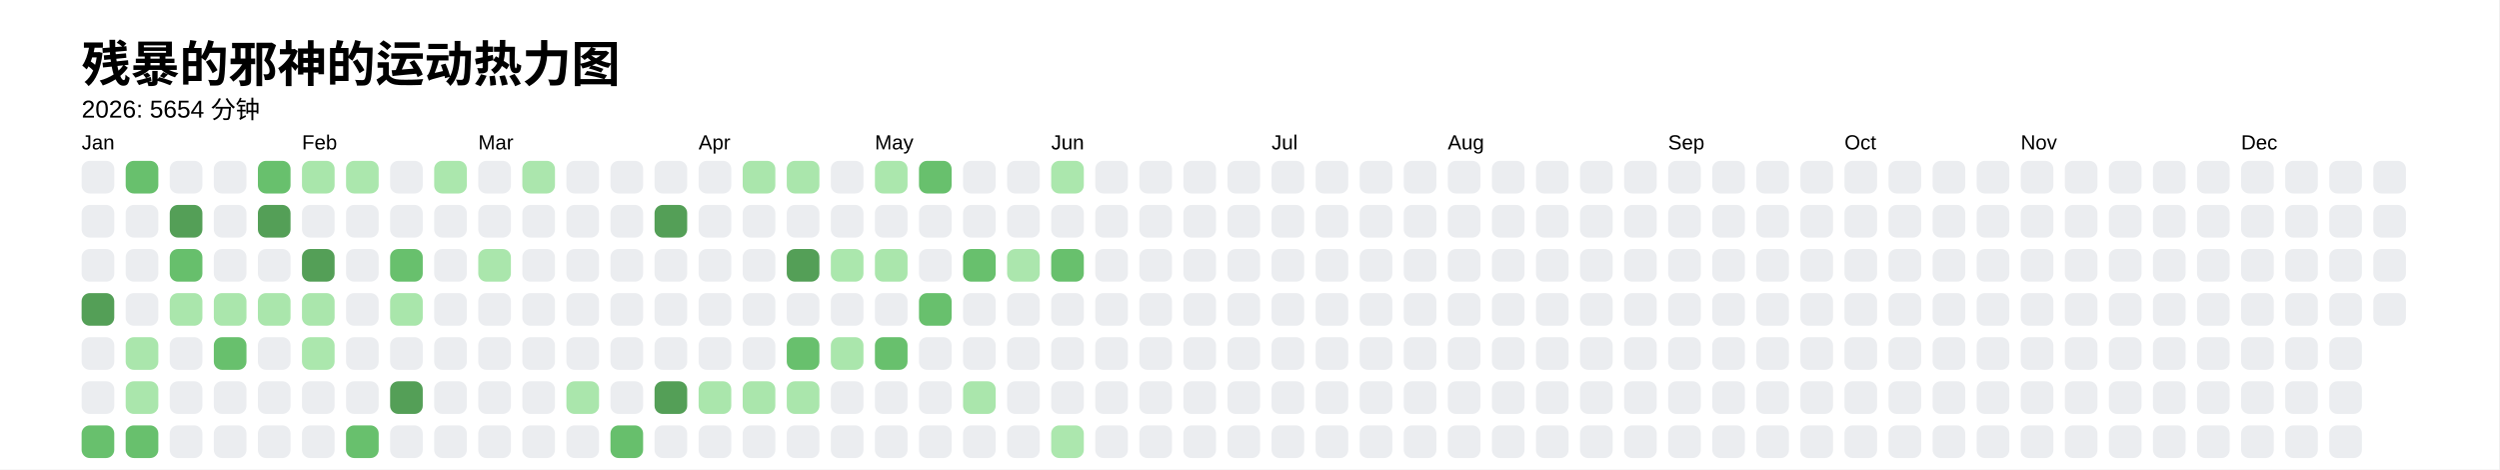
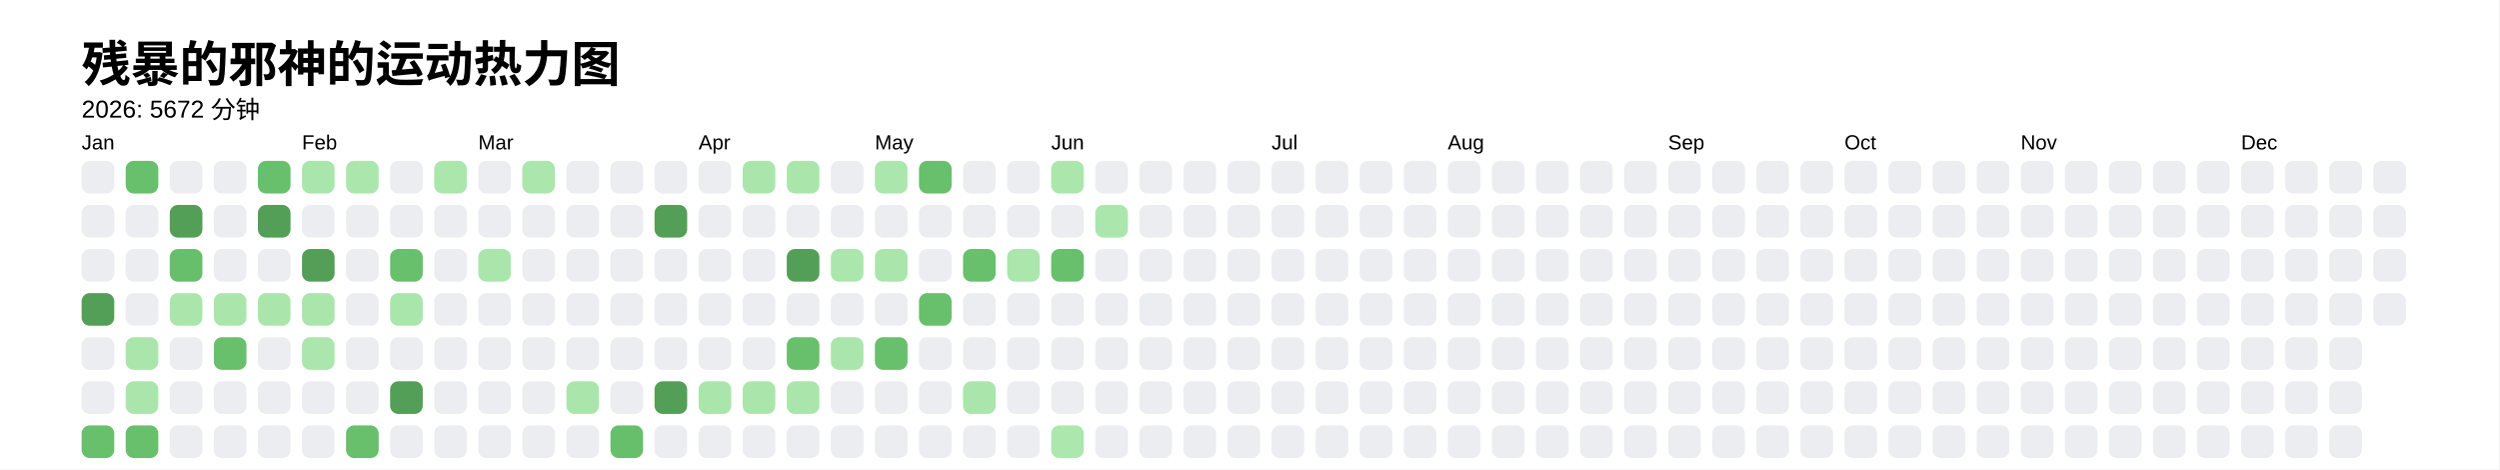
<svg xmlns="http://www.w3.org/2000/svg" baseProfile="full" height="57.5mm" version="1.1" viewBox="0,0,306.2,57.5" width="306.2mm">
  <defs />
  <rect fill="#FFFFFF" height="57.5" width="306.2" x="0" y="0" />
  <text fill="#000000" style="font-size:6px; font-family:Arial; font-weight:bold;" x="10" y="10">残暴的邪神的运动热力图</text>
-   <text fill="#000000" style="font-size:3px; font-family:Arial;" x="10" y="14.4">2026: 5654 分钟</text>
+   <text fill="#000000" style="font-size:3px; font-family:Arial;" x="10" y="14.4">2026: 5672 分钟</text>
  <text fill="#000000" style="font-size:2.5px; font-family:Arial" x="10" y="18.3">Jan</text>
  <rect fill="#EBEDF0" height="4" rx="1" ry="1" width="4" x="10" y="19.7" />
  <rect fill="#EBEDF0" height="4" rx="1" ry="1" width="4" x="10" y="25.1" />
  <rect fill="#EBEDF0" height="4" rx="1" ry="1" width="4" x="10" y="30.5" />
  <rect fill="#549F57" height="4" rx="1" ry="1" width="4" x="10" y="35.9" />
  <rect fill="#EBEDF0" height="4" rx="1" ry="1" width="4" x="10" y="41.3" />
  <rect fill="#EBEDF0" height="4" rx="1" ry="1" width="4" x="10" y="46.7" />
  <rect fill="#68c06d" height="4" rx="1" ry="1" width="4" x="10" y="52.1" />
  <rect fill="#68c06d" height="4" rx="1" ry="1" width="4" x="15.4" y="19.7" />
  <rect fill="#EBEDF0" height="4" rx="1" ry="1" width="4" x="15.4" y="25.1" />
  <rect fill="#EBEDF0" height="4" rx="1" ry="1" width="4" x="15.4" y="30.5" />
  <rect fill="#EBEDF0" height="4" rx="1" ry="1" width="4" x="15.4" y="35.9" />
  <rect fill="#aae6ac" height="4" rx="1" ry="1" width="4" x="15.4" y="41.3" />
  <rect fill="#aae6ac" height="4" rx="1" ry="1" width="4" x="15.4" y="46.7" />
  <rect fill="#68c06d" height="4" rx="1" ry="1" width="4" x="15.4" y="52.1" />
  <rect fill="#EBEDF0" height="4" rx="1" ry="1" width="4" x="20.8" y="19.7" />
  <rect fill="#549F57" height="4" rx="1" ry="1" width="4" x="20.8" y="25.1" />
  <rect fill="#67bf6c" height="4" rx="1" ry="1" width="4" x="20.8" y="30.5" />
  <rect fill="#aae6ac" height="4" rx="1" ry="1" width="4" x="20.8" y="35.9" />
  <rect fill="#EBEDF0" height="4" rx="1" ry="1" width="4" x="20.8" y="41.3" />
  <rect fill="#EBEDF0" height="4" rx="1" ry="1" width="4" x="20.8" y="46.7" />
  <rect fill="#EBEDF0" height="4" rx="1" ry="1" width="4" x="20.8" y="52.1" />
  <rect fill="#EBEDF0" height="4" rx="1" ry="1" width="4" x="26.2" y="19.7" />
  <rect fill="#EBEDF0" height="4" rx="1" ry="1" width="4" x="26.2" y="25.1" />
  <rect fill="#EBEDF0" height="4" rx="1" ry="1" width="4" x="26.2" y="30.5" />
  <rect fill="#aae6ac" height="4" rx="1" ry="1" width="4" x="26.2" y="35.9" />
  <rect fill="#68c06d" height="4" rx="1" ry="1" width="4" x="26.2" y="41.3" />
  <rect fill="#EBEDF0" height="4" rx="1" ry="1" width="4" x="26.2" y="46.7" />
  <rect fill="#EBEDF0" height="4" rx="1" ry="1" width="4" x="26.2" y="52.1" />
  <rect fill="#68c06d" height="4" rx="1" ry="1" width="4" x="31.6" y="19.7" />
  <rect fill="#549F57" height="4" rx="1" ry="1" width="4" x="31.6" y="25.1" />
  <rect fill="#EBEDF0" height="4" rx="1" ry="1" width="4" x="31.6" y="30.5" />
  <rect fill="#aae6ac" height="4" rx="1" ry="1" width="4" x="31.6" y="35.9" />
  <rect fill="#EBEDF0" height="4" rx="1" ry="1" width="4" x="31.6" y="41.3" />
  <rect fill="#EBEDF0" height="4" rx="1" ry="1" width="4" x="31.6" y="46.7" />
  <rect fill="#EBEDF0" height="4" rx="1" ry="1" width="4" x="31.6" y="52.1" />
  <text fill="#000000" style="font-size:2.5px; font-family:Arial" x="37.0" y="18.3">Feb</text>
  <rect fill="#a9e6ab" height="4" rx="1" ry="1" width="4" x="37.0" y="19.7" />
  <rect fill="#EBEDF0" height="4" rx="1" ry="1" width="4" x="37.0" y="25.1" />
  <rect fill="#549F57" height="4" rx="1" ry="1" width="4" x="37.0" y="30.5" />
  <rect fill="#aae6ac" height="4" rx="1" ry="1" width="4" x="37.0" y="35.9" />
  <rect fill="#abe7ad" height="4" rx="1" ry="1" width="4" x="37.0" y="41.3" />
  <rect fill="#EBEDF0" height="4" rx="1" ry="1" width="4" x="37.0" y="46.7" />
  <rect fill="#EBEDF0" height="4" rx="1" ry="1" width="4" x="37.0" y="52.1" />
  <rect fill="#abe7ad" height="4" rx="1" ry="1" width="4" x="42.4" y="19.7" />
  <rect fill="#EBEDF0" height="4" rx="1" ry="1" width="4" x="42.4" y="25.1" />
  <rect fill="#EBEDF0" height="4" rx="1" ry="1" width="4" x="42.4" y="30.5" />
  <rect fill="#EBEDF0" height="4" rx="1" ry="1" width="4" x="42.4" y="35.9" />
  <rect fill="#EBEDF0" height="4" rx="1" ry="1" width="4" x="42.4" y="41.3" />
  <rect fill="#EBEDF0" height="4" rx="1" ry="1" width="4" x="42.4" y="46.7" />
  <rect fill="#68c06d" height="4" rx="1" ry="1" width="4" x="42.4" y="52.1" />
  <rect fill="#EBEDF0" height="4" rx="1" ry="1" width="4" x="47.8" y="19.7" />
  <rect fill="#EBEDF0" height="4" rx="1" ry="1" width="4" x="47.8" y="25.1" />
  <rect fill="#68c06d" height="4" rx="1" ry="1" width="4" x="47.8" y="30.5" />
  <rect fill="#a9e6ab" height="4" rx="1" ry="1" width="4" x="47.8" y="35.9" />
  <rect fill="#EBEDF0" height="4" rx="1" ry="1" width="4" x="47.8" y="41.3" />
  <rect fill="#549F57" height="4" rx="1" ry="1" width="4" x="47.8" y="46.7" />
  <rect fill="#EBEDF0" height="4" rx="1" ry="1" width="4" x="47.8" y="52.1" />
  <rect fill="#abe7ad" height="4" rx="1" ry="1" width="4" x="53.2" y="19.7" />
  <rect fill="#EBEDF0" height="4" rx="1" ry="1" width="4" x="53.2" y="25.1" />
  <rect fill="#EBEDF0" height="4" rx="1" ry="1" width="4" x="53.2" y="30.5" />
  <rect fill="#EBEDF0" height="4" rx="1" ry="1" width="4" x="53.2" y="35.9" />
  <rect fill="#EBEDF0" height="4" rx="1" ry="1" width="4" x="53.2" y="41.3" />
  <rect fill="#EBEDF0" height="4" rx="1" ry="1" width="4" x="53.2" y="46.7" />
  <rect fill="#EBEDF0" height="4" rx="1" ry="1" width="4" x="53.2" y="52.1" />
  <text fill="#000000" style="font-size:2.5px; font-family:Arial" x="58.6" y="18.3">Mar</text>
  <rect fill="#EBEDF0" height="4" rx="1" ry="1" width="4" x="58.6" y="19.7" />
  <rect fill="#EBEDF0" height="4" rx="1" ry="1" width="4" x="58.6" y="25.1" />
  <rect fill="#aae6ac" height="4" rx="1" ry="1" width="4" x="58.6" y="30.5" />
  <rect fill="#EBEDF0" height="4" rx="1" ry="1" width="4" x="58.6" y="35.9" />
  <rect fill="#EBEDF0" height="4" rx="1" ry="1" width="4" x="58.6" y="41.3" />
  <rect fill="#EBEDF0" height="4" rx="1" ry="1" width="4" x="58.6" y="46.7" />
  <rect fill="#EBEDF0" height="4" rx="1" ry="1" width="4" x="58.6" y="52.1" />
  <rect fill="#abe6ad" height="4" rx="1" ry="1" width="4" x="64" y="19.7" />
  <rect fill="#EBEDF0" height="4" rx="1" ry="1" width="4" x="64" y="25.1" />
  <rect fill="#EBEDF0" height="4" rx="1" ry="1" width="4" x="64" y="30.5" />
  <rect fill="#EBEDF0" height="4" rx="1" ry="1" width="4" x="64" y="35.9" />
  <rect fill="#EBEDF0" height="4" rx="1" ry="1" width="4" x="64" y="41.3" />
  <rect fill="#EBEDF0" height="4" rx="1" ry="1" width="4" x="64" y="46.7" />
  <rect fill="#EBEDF0" height="4" rx="1" ry="1" width="4" x="64" y="52.1" />
  <rect fill="#EBEDF0" height="4" rx="1" ry="1" width="4" x="69.4" y="19.7" />
  <rect fill="#EBEDF0" height="4" rx="1" ry="1" width="4" x="69.4" y="25.1" />
  <rect fill="#EBEDF0" height="4" rx="1" ry="1" width="4" x="69.4" y="30.5" />
  <rect fill="#EBEDF0" height="4" rx="1" ry="1" width="4" x="69.4" y="35.9" />
  <rect fill="#EBEDF0" height="4" rx="1" ry="1" width="4" x="69.4" y="41.3" />
  <rect fill="#aae6ac" height="4" rx="1" ry="1" width="4" x="69.4" y="46.7" />
  <rect fill="#EBEDF0" height="4" rx="1" ry="1" width="4" x="69.4" y="52.1" />
  <rect fill="#EBEDF0" height="4" rx="1" ry="1" width="4" x="74.8" y="19.7" />
  <rect fill="#EBEDF0" height="4" rx="1" ry="1" width="4" x="74.8" y="25.1" />
  <rect fill="#EBEDF0" height="4" rx="1" ry="1" width="4" x="74.8" y="30.5" />
  <rect fill="#EBEDF0" height="4" rx="1" ry="1" width="4" x="74.8" y="35.9" />
  <rect fill="#EBEDF0" height="4" rx="1" ry="1" width="4" x="74.8" y="41.3" />
  <rect fill="#EBEDF0" height="4" rx="1" ry="1" width="4" x="74.8" y="46.7" />
  <rect fill="#67bf6c" height="4" rx="1" ry="1" width="4" x="74.8" y="52.1" />
  <rect fill="#EBEDF0" height="4" rx="1" ry="1" width="4" x="80.2" y="19.7" />
  <rect fill="#549F57" height="4" rx="1" ry="1" width="4" x="80.2" y="25.1" />
  <rect fill="#EBEDF0" height="4" rx="1" ry="1" width="4" x="80.2" y="30.5" />
  <rect fill="#EBEDF0" height="4" rx="1" ry="1" width="4" x="80.2" y="35.9" />
  <rect fill="#EBEDF0" height="4" rx="1" ry="1" width="4" x="80.2" y="41.3" />
  <rect fill="#549F57" height="4" rx="1" ry="1" width="4" x="80.2" y="46.7" />
  <rect fill="#EBEDF0" height="4" rx="1" ry="1" width="4" x="80.2" y="52.1" />
  <text fill="#000000" style="font-size:2.5px; font-family:Arial" x="85.6" y="18.3">Apr</text>
  <rect fill="#EBEDF0" height="4" rx="1" ry="1" width="4" x="85.6" y="19.7" />
  <rect fill="#EBEDF0" height="4" rx="1" ry="1" width="4" x="85.6" y="25.1" />
  <rect fill="#EBEDF0" height="4" rx="1" ry="1" width="4" x="85.6" y="30.5" />
  <rect fill="#EBEDF0" height="4" rx="1" ry="1" width="4" x="85.6" y="35.9" />
  <rect fill="#EBEDF0" height="4" rx="1" ry="1" width="4" x="85.6" y="41.3" />
  <rect fill="#aae6ac" height="4" rx="1" ry="1" width="4" x="85.6" y="46.7" />
  <rect fill="#EBEDF0" height="4" rx="1" ry="1" width="4" x="85.6" y="52.1" />
  <rect fill="#aae6ac" height="4" rx="1" ry="1" width="4" x="91" y="19.7" />
  <rect fill="#EBEDF0" height="4" rx="1" ry="1" width="4" x="91" y="25.1" />
  <rect fill="#EBEDF0" height="4" rx="1" ry="1" width="4" x="91" y="30.5" />
  <rect fill="#EBEDF0" height="4" rx="1" ry="1" width="4" x="91" y="35.9" />
  <rect fill="#EBEDF0" height="4" rx="1" ry="1" width="4" x="91" y="41.3" />
  <rect fill="#aae6ac" height="4" rx="1" ry="1" width="4" x="91" y="46.7" />
  <rect fill="#EBEDF0" height="4" rx="1" ry="1" width="4" x="91" y="52.1" />
  <rect fill="#aae6ac" height="4" rx="1" ry="1" width="4" x="96.4" y="19.7" />
  <rect fill="#EBEDF0" height="4" rx="1" ry="1" width="4" x="96.4" y="25.1" />
  <rect fill="#549F57" height="4" rx="1" ry="1" width="4" x="96.4" y="30.5" />
  <rect fill="#EBEDF0" height="4" rx="1" ry="1" width="4" x="96.4" y="35.9" />
  <rect fill="#68c06d" height="4" rx="1" ry="1" width="4" x="96.4" y="41.3" />
  <rect fill="#aae6ac" height="4" rx="1" ry="1" width="4" x="96.4" y="46.7" />
  <rect fill="#EBEDF0" height="4" rx="1" ry="1" width="4" x="96.4" y="52.1" />
  <rect fill="#EBEDF0" height="4" rx="1" ry="1" width="4" x="101.8" y="19.7" />
  <rect fill="#EBEDF0" height="4" rx="1" ry="1" width="4" x="101.8" y="25.1" />
  <rect fill="#abe7ad" height="4" rx="1" ry="1" width="4" x="101.8" y="30.5" />
  <rect fill="#EBEDF0" height="4" rx="1" ry="1" width="4" x="101.8" y="35.9" />
  <rect fill="#aae6ac" height="4" rx="1" ry="1" width="4" x="101.8" y="41.3" />
  <rect fill="#EBEDF0" height="4" rx="1" ry="1" width="4" x="101.8" y="46.7" />
  <rect fill="#EBEDF0" height="4" rx="1" ry="1" width="4" x="101.8" y="52.1" />
  <text fill="#000000" style="font-size:2.5px; font-family:Arial" x="107.2" y="18.3">May</text>
  <rect fill="#abe7ad" height="4" rx="1" ry="1" width="4" x="107.2" y="19.7" />
  <rect fill="#EBEDF0" height="4" rx="1" ry="1" width="4" x="107.2" y="25.1" />
  <rect fill="#aae6ac" height="4" rx="1" ry="1" width="4" x="107.2" y="30.5" />
  <rect fill="#EBEDF0" height="4" rx="1" ry="1" width="4" x="107.2" y="35.9" />
  <rect fill="#68c06d" height="4" rx="1" ry="1" width="4" x="107.2" y="41.3" />
  <rect fill="#EBEDF0" height="4" rx="1" ry="1" width="4" x="107.2" y="46.7" />
  <rect fill="#EBEDF0" height="4" rx="1" ry="1" width="4" x="107.2" y="52.1" />
  <rect fill="#68c06d" height="4" rx="1" ry="1" width="4" x="112.6" y="19.7" />
  <rect fill="#EBEDF0" height="4" rx="1" ry="1" width="4" x="112.6" y="25.1" />
  <rect fill="#EBEDF0" height="4" rx="1" ry="1" width="4" x="112.6" y="30.5" />
  <rect fill="#68c06d" height="4" rx="1" ry="1" width="4" x="112.6" y="35.9" />
  <rect fill="#EBEDF0" height="4" rx="1" ry="1" width="4" x="112.6" y="41.3" />
  <rect fill="#EBEDF0" height="4" rx="1" ry="1" width="4" x="112.6" y="46.7" />
  <rect fill="#EBEDF0" height="4" rx="1" ry="1" width="4" x="112.6" y="52.1" />
  <rect fill="#EBEDF0" height="4" rx="1" ry="1" width="4" x="118" y="19.7" />
  <rect fill="#EBEDF0" height="4" rx="1" ry="1" width="4" x="118" y="25.1" />
  <rect fill="#68c06d" height="4" rx="1" ry="1" width="4" x="118" y="30.5" />
  <rect fill="#EBEDF0" height="4" rx="1" ry="1" width="4" x="118" y="35.9" />
  <rect fill="#EBEDF0" height="4" rx="1" ry="1" width="4" x="118" y="41.3" />
  <rect fill="#aae6ac" height="4" rx="1" ry="1" width="4" x="118" y="46.7" />
  <rect fill="#EBEDF0" height="4" rx="1" ry="1" width="4" x="118" y="52.1" />
  <rect fill="#EBEDF0" height="4" rx="1" ry="1" width="4" x="123.4" y="19.7" />
  <rect fill="#EBEDF0" height="4" rx="1" ry="1" width="4" x="123.4" y="25.1" />
  <rect fill="#abe6ad" height="4" rx="1" ry="1" width="4" x="123.4" y="30.5" />
  <rect fill="#EBEDF0" height="4" rx="1" ry="1" width="4" x="123.4" y="35.9" />
  <rect fill="#EBEDF0" height="4" rx="1" ry="1" width="4" x="123.4" y="41.3" />
  <rect fill="#EBEDF0" height="4" rx="1" ry="1" width="4" x="123.4" y="46.7" />
  <rect fill="#EBEDF0" height="4" rx="1" ry="1" width="4" x="123.4" y="52.1" />
  <text fill="#000000" style="font-size:2.5px; font-family:Arial" x="128.8" y="18.3">Jun</text>
  <rect fill="#abe7ad" height="4" rx="1" ry="1" width="4" x="128.8" y="19.7" />
  <rect fill="#EBEDF0" height="4" rx="1" ry="1" width="4" x="128.8" y="25.1" />
  <rect fill="#68c06d" height="4" rx="1" ry="1" width="4" x="128.8" y="30.5" />
  <rect fill="#EBEDF0" height="4" rx="1" ry="1" width="4" x="128.8" y="35.9" />
  <rect fill="#EBEDF0" height="4" rx="1" ry="1" width="4" x="128.8" y="41.3" />
  <rect fill="#EBEDF0" height="4" rx="1" ry="1" width="4" x="128.8" y="46.7" />
  <rect fill="#ace7ae" height="4" rx="1" ry="1" width="4" x="128.8" y="52.1" />
  <rect fill="#EBEDF0" height="4" rx="1" ry="1" width="4" x="134.2" y="19.7" />
-   <rect fill="#EBEDF0" height="4" rx="1" ry="1" width="4" x="134.2" y="25.1" />
+   <rect fill="#abe6ad" height="4" rx="1" ry="1" width="4" x="134.2" y="25.1" />
  <rect fill="#EBEDF0" height="4" rx="1" ry="1" width="4" x="134.2" y="30.5" />
  <rect fill="#EBEDF0" height="4" rx="1" ry="1" width="4" x="134.2" y="35.9" />
  <rect fill="#EBEDF0" height="4" rx="1" ry="1" width="4" x="134.2" y="41.3" />
  <rect fill="#EBEDF0" height="4" rx="1" ry="1" width="4" x="134.2" y="46.7" />
  <rect fill="#EBEDF0" height="4" rx="1" ry="1" width="4" x="134.2" y="52.1" />
  <rect fill="#EBEDF0" height="4" rx="1" ry="1" width="4" x="139.6" y="19.7" />
  <rect fill="#EBEDF0" height="4" rx="1" ry="1" width="4" x="139.6" y="25.1" />
  <rect fill="#EBEDF0" height="4" rx="1" ry="1" width="4" x="139.6" y="30.5" />
  <rect fill="#EBEDF0" height="4" rx="1" ry="1" width="4" x="139.6" y="35.9" />
  <rect fill="#EBEDF0" height="4" rx="1" ry="1" width="4" x="139.6" y="41.3" />
  <rect fill="#EBEDF0" height="4" rx="1" ry="1" width="4" x="139.6" y="46.7" />
  <rect fill="#EBEDF0" height="4" rx="1" ry="1" width="4" x="139.6" y="52.1" />
  <rect fill="#EBEDF0" height="4" rx="1" ry="1" width="4" x="145" y="19.7" />
  <rect fill="#EBEDF0" height="4" rx="1" ry="1" width="4" x="145" y="25.1" />
  <rect fill="#EBEDF0" height="4" rx="1" ry="1" width="4" x="145" y="30.5" />
  <rect fill="#EBEDF0" height="4" rx="1" ry="1" width="4" x="145" y="35.9" />
  <rect fill="#EBEDF0" height="4" rx="1" ry="1" width="4" x="145" y="41.3" />
  <rect fill="#EBEDF0" height="4" rx="1" ry="1" width="4" x="145" y="46.7" />
  <rect fill="#EBEDF0" height="4" rx="1" ry="1" width="4" x="145" y="52.1" />
  <rect fill="#EBEDF0" height="4" rx="1" ry="1" width="4" x="150.4" y="19.7" />
  <rect fill="#EBEDF0" height="4" rx="1" ry="1" width="4" x="150.4" y="25.1" />
  <rect fill="#EBEDF0" height="4" rx="1" ry="1" width="4" x="150.4" y="30.5" />
  <rect fill="#EBEDF0" height="4" rx="1" ry="1" width="4" x="150.4" y="35.9" />
  <rect fill="#EBEDF0" height="4" rx="1" ry="1" width="4" x="150.4" y="41.3" />
  <rect fill="#EBEDF0" height="4" rx="1" ry="1" width="4" x="150.4" y="46.7" />
  <rect fill="#EBEDF0" height="4" rx="1" ry="1" width="4" x="150.4" y="52.1" />
  <text fill="#000000" style="font-size:2.5px; font-family:Arial" x="155.8" y="18.3">Jul</text>
  <rect fill="#EBEDF0" height="4" rx="1" ry="1" width="4" x="155.8" y="19.7" />
  <rect fill="#EBEDF0" height="4" rx="1" ry="1" width="4" x="155.8" y="25.1" />
  <rect fill="#EBEDF0" height="4" rx="1" ry="1" width="4" x="155.8" y="30.5" />
  <rect fill="#EBEDF0" height="4" rx="1" ry="1" width="4" x="155.8" y="35.9" />
  <rect fill="#EBEDF0" height="4" rx="1" ry="1" width="4" x="155.8" y="41.3" />
  <rect fill="#EBEDF0" height="4" rx="1" ry="1" width="4" x="155.8" y="46.7" />
  <rect fill="#EBEDF0" height="4" rx="1" ry="1" width="4" x="155.8" y="52.1" />
  <rect fill="#EBEDF0" height="4" rx="1" ry="1" width="4" x="161.2" y="19.7" />
  <rect fill="#EBEDF0" height="4" rx="1" ry="1" width="4" x="161.2" y="25.1" />
  <rect fill="#EBEDF0" height="4" rx="1" ry="1" width="4" x="161.2" y="30.5" />
  <rect fill="#EBEDF0" height="4" rx="1" ry="1" width="4" x="161.2" y="35.9" />
  <rect fill="#EBEDF0" height="4" rx="1" ry="1" width="4" x="161.2" y="41.3" />
  <rect fill="#EBEDF0" height="4" rx="1" ry="1" width="4" x="161.2" y="46.7" />
  <rect fill="#EBEDF0" height="4" rx="1" ry="1" width="4" x="161.2" y="52.1" />
  <rect fill="#EBEDF0" height="4" rx="1" ry="1" width="4" x="166.6" y="19.7" />
  <rect fill="#EBEDF0" height="4" rx="1" ry="1" width="4" x="166.6" y="25.1" />
  <rect fill="#EBEDF0" height="4" rx="1" ry="1" width="4" x="166.6" y="30.5" />
  <rect fill="#EBEDF0" height="4" rx="1" ry="1" width="4" x="166.6" y="35.9" />
  <rect fill="#EBEDF0" height="4" rx="1" ry="1" width="4" x="166.6" y="41.3" />
  <rect fill="#EBEDF0" height="4" rx="1" ry="1" width="4" x="166.6" y="46.7" />
  <rect fill="#EBEDF0" height="4" rx="1" ry="1" width="4" x="166.6" y="52.1" />
  <rect fill="#EBEDF0" height="4" rx="1" ry="1" width="4" x="172" y="19.7" />
  <rect fill="#EBEDF0" height="4" rx="1" ry="1" width="4" x="172" y="25.1" />
  <rect fill="#EBEDF0" height="4" rx="1" ry="1" width="4" x="172" y="30.5" />
  <rect fill="#EBEDF0" height="4" rx="1" ry="1" width="4" x="172" y="35.9" />
  <rect fill="#EBEDF0" height="4" rx="1" ry="1" width="4" x="172" y="41.3" />
  <rect fill="#EBEDF0" height="4" rx="1" ry="1" width="4" x="172" y="46.7" />
  <rect fill="#EBEDF0" height="4" rx="1" ry="1" width="4" x="172" y="52.1" />
  <text fill="#000000" style="font-size:2.5px; font-family:Arial" x="177.4" y="18.3">Aug</text>
  <rect fill="#EBEDF0" height="4" rx="1" ry="1" width="4" x="177.4" y="19.7" />
  <rect fill="#EBEDF0" height="4" rx="1" ry="1" width="4" x="177.4" y="25.1" />
  <rect fill="#EBEDF0" height="4" rx="1" ry="1" width="4" x="177.4" y="30.5" />
  <rect fill="#EBEDF0" height="4" rx="1" ry="1" width="4" x="177.4" y="35.9" />
  <rect fill="#EBEDF0" height="4" rx="1" ry="1" width="4" x="177.4" y="41.3" />
  <rect fill="#EBEDF0" height="4" rx="1" ry="1" width="4" x="177.4" y="46.7" />
  <rect fill="#EBEDF0" height="4" rx="1" ry="1" width="4" x="177.4" y="52.1" />
  <rect fill="#EBEDF0" height="4" rx="1" ry="1" width="4" x="182.8" y="19.7" />
  <rect fill="#EBEDF0" height="4" rx="1" ry="1" width="4" x="182.8" y="25.1" />
  <rect fill="#EBEDF0" height="4" rx="1" ry="1" width="4" x="182.8" y="30.5" />
  <rect fill="#EBEDF0" height="4" rx="1" ry="1" width="4" x="182.8" y="35.9" />
  <rect fill="#EBEDF0" height="4" rx="1" ry="1" width="4" x="182.8" y="41.3" />
  <rect fill="#EBEDF0" height="4" rx="1" ry="1" width="4" x="182.8" y="46.7" />
  <rect fill="#EBEDF0" height="4" rx="1" ry="1" width="4" x="182.8" y="52.1" />
  <rect fill="#EBEDF0" height="4" rx="1" ry="1" width="4" x="188.2" y="19.7" />
  <rect fill="#EBEDF0" height="4" rx="1" ry="1" width="4" x="188.2" y="25.1" />
  <rect fill="#EBEDF0" height="4" rx="1" ry="1" width="4" x="188.2" y="30.5" />
  <rect fill="#EBEDF0" height="4" rx="1" ry="1" width="4" x="188.2" y="35.9" />
  <rect fill="#EBEDF0" height="4" rx="1" ry="1" width="4" x="188.2" y="41.3" />
  <rect fill="#EBEDF0" height="4" rx="1" ry="1" width="4" x="188.2" y="46.7" />
  <rect fill="#EBEDF0" height="4" rx="1" ry="1" width="4" x="188.2" y="52.1" />
  <rect fill="#EBEDF0" height="4" rx="1" ry="1" width="4" x="193.6" y="19.7" />
  <rect fill="#EBEDF0" height="4" rx="1" ry="1" width="4" x="193.6" y="25.1" />
  <rect fill="#EBEDF0" height="4" rx="1" ry="1" width="4" x="193.6" y="30.5" />
  <rect fill="#EBEDF0" height="4" rx="1" ry="1" width="4" x="193.6" y="35.9" />
  <rect fill="#EBEDF0" height="4" rx="1" ry="1" width="4" x="193.6" y="41.3" />
  <rect fill="#EBEDF0" height="4" rx="1" ry="1" width="4" x="193.6" y="46.7" />
  <rect fill="#EBEDF0" height="4" rx="1" ry="1" width="4" x="193.6" y="52.1" />
  <rect fill="#EBEDF0" height="4" rx="1" ry="1" width="4" x="199" y="19.7" />
  <rect fill="#EBEDF0" height="4" rx="1" ry="1" width="4" x="199" y="25.1" />
  <rect fill="#EBEDF0" height="4" rx="1" ry="1" width="4" x="199" y="30.5" />
  <rect fill="#EBEDF0" height="4" rx="1" ry="1" width="4" x="199" y="35.9" />
  <rect fill="#EBEDF0" height="4" rx="1" ry="1" width="4" x="199" y="41.3" />
  <rect fill="#EBEDF0" height="4" rx="1" ry="1" width="4" x="199" y="46.7" />
  <rect fill="#EBEDF0" height="4" rx="1" ry="1" width="4" x="199" y="52.1" />
  <text fill="#000000" style="font-size:2.5px; font-family:Arial" x="204.4" y="18.3">Sep</text>
  <rect fill="#EBEDF0" height="4" rx="1" ry="1" width="4" x="204.4" y="19.7" />
  <rect fill="#EBEDF0" height="4" rx="1" ry="1" width="4" x="204.4" y="25.1" />
  <rect fill="#EBEDF0" height="4" rx="1" ry="1" width="4" x="204.4" y="30.5" />
  <rect fill="#EBEDF0" height="4" rx="1" ry="1" width="4" x="204.4" y="35.9" />
  <rect fill="#EBEDF0" height="4" rx="1" ry="1" width="4" x="204.4" y="41.3" />
  <rect fill="#EBEDF0" height="4" rx="1" ry="1" width="4" x="204.4" y="46.7" />
  <rect fill="#EBEDF0" height="4" rx="1" ry="1" width="4" x="204.4" y="52.1" />
  <rect fill="#EBEDF0" height="4" rx="1" ry="1" width="4" x="209.8" y="19.7" />
  <rect fill="#EBEDF0" height="4" rx="1" ry="1" width="4" x="209.8" y="25.1" />
  <rect fill="#EBEDF0" height="4" rx="1" ry="1" width="4" x="209.8" y="30.5" />
  <rect fill="#EBEDF0" height="4" rx="1" ry="1" width="4" x="209.8" y="35.9" />
  <rect fill="#EBEDF0" height="4" rx="1" ry="1" width="4" x="209.8" y="41.3" />
  <rect fill="#EBEDF0" height="4" rx="1" ry="1" width="4" x="209.8" y="46.7" />
  <rect fill="#EBEDF0" height="4" rx="1" ry="1" width="4" x="209.8" y="52.1" />
  <rect fill="#EBEDF0" height="4" rx="1" ry="1" width="4" x="215.2" y="19.7" />
  <rect fill="#EBEDF0" height="4" rx="1" ry="1" width="4" x="215.2" y="25.1" />
  <rect fill="#EBEDF0" height="4" rx="1" ry="1" width="4" x="215.2" y="30.5" />
  <rect fill="#EBEDF0" height="4" rx="1" ry="1" width="4" x="215.2" y="35.9" />
  <rect fill="#EBEDF0" height="4" rx="1" ry="1" width="4" x="215.2" y="41.3" />
  <rect fill="#EBEDF0" height="4" rx="1" ry="1" width="4" x="215.2" y="46.7" />
  <rect fill="#EBEDF0" height="4" rx="1" ry="1" width="4" x="215.2" y="52.1" />
  <rect fill="#EBEDF0" height="4" rx="1" ry="1" width="4" x="220.6" y="19.7" />
  <rect fill="#EBEDF0" height="4" rx="1" ry="1" width="4" x="220.6" y="25.1" />
  <rect fill="#EBEDF0" height="4" rx="1" ry="1" width="4" x="220.6" y="30.5" />
  <rect fill="#EBEDF0" height="4" rx="1" ry="1" width="4" x="220.6" y="35.9" />
  <rect fill="#EBEDF0" height="4" rx="1" ry="1" width="4" x="220.6" y="41.3" />
  <rect fill="#EBEDF0" height="4" rx="1" ry="1" width="4" x="220.6" y="46.7" />
  <rect fill="#EBEDF0" height="4" rx="1" ry="1" width="4" x="220.6" y="52.1" />
  <text fill="#000000" style="font-size:2.5px; font-family:Arial" x="226" y="18.3">Oct</text>
  <rect fill="#EBEDF0" height="4" rx="1" ry="1" width="4" x="226" y="19.7" />
  <rect fill="#EBEDF0" height="4" rx="1" ry="1" width="4" x="226" y="25.1" />
  <rect fill="#EBEDF0" height="4" rx="1" ry="1" width="4" x="226" y="30.5" />
  <rect fill="#EBEDF0" height="4" rx="1" ry="1" width="4" x="226" y="35.9" />
  <rect fill="#EBEDF0" height="4" rx="1" ry="1" width="4" x="226" y="41.3" />
  <rect fill="#EBEDF0" height="4" rx="1" ry="1" width="4" x="226" y="46.7" />
  <rect fill="#EBEDF0" height="4" rx="1" ry="1" width="4" x="226" y="52.1" />
  <rect fill="#EBEDF0" height="4" rx="1" ry="1" width="4" x="231.4" y="19.7" />
  <rect fill="#EBEDF0" height="4" rx="1" ry="1" width="4" x="231.4" y="25.1" />
  <rect fill="#EBEDF0" height="4" rx="1" ry="1" width="4" x="231.4" y="30.5" />
  <rect fill="#EBEDF0" height="4" rx="1" ry="1" width="4" x="231.4" y="35.9" />
  <rect fill="#EBEDF0" height="4" rx="1" ry="1" width="4" x="231.4" y="41.3" />
  <rect fill="#EBEDF0" height="4" rx="1" ry="1" width="4" x="231.4" y="46.7" />
  <rect fill="#EBEDF0" height="4" rx="1" ry="1" width="4" x="231.4" y="52.1" />
  <rect fill="#EBEDF0" height="4" rx="1" ry="1" width="4" x="236.8" y="19.7" />
  <rect fill="#EBEDF0" height="4" rx="1" ry="1" width="4" x="236.8" y="25.1" />
  <rect fill="#EBEDF0" height="4" rx="1" ry="1" width="4" x="236.8" y="30.5" />
  <rect fill="#EBEDF0" height="4" rx="1" ry="1" width="4" x="236.8" y="35.9" />
  <rect fill="#EBEDF0" height="4" rx="1" ry="1" width="4" x="236.8" y="41.3" />
  <rect fill="#EBEDF0" height="4" rx="1" ry="1" width="4" x="236.8" y="46.7" />
  <rect fill="#EBEDF0" height="4" rx="1" ry="1" width="4" x="236.8" y="52.1" />
  <rect fill="#EBEDF0" height="4" rx="1" ry="1" width="4" x="242.2" y="19.7" />
  <rect fill="#EBEDF0" height="4" rx="1" ry="1" width="4" x="242.2" y="25.1" />
  <rect fill="#EBEDF0" height="4" rx="1" ry="1" width="4" x="242.2" y="30.5" />
  <rect fill="#EBEDF0" height="4" rx="1" ry="1" width="4" x="242.2" y="35.9" />
  <rect fill="#EBEDF0" height="4" rx="1" ry="1" width="4" x="242.2" y="41.3" />
  <rect fill="#EBEDF0" height="4" rx="1" ry="1" width="4" x="242.2" y="46.7" />
  <rect fill="#EBEDF0" height="4" rx="1" ry="1" width="4" x="242.2" y="52.1" />
  <text fill="#000000" style="font-size:2.5px; font-family:Arial" x="247.6" y="18.3">Nov</text>
  <rect fill="#EBEDF0" height="4" rx="1" ry="1" width="4" x="247.6" y="19.7" />
  <rect fill="#EBEDF0" height="4" rx="1" ry="1" width="4" x="247.6" y="25.1" />
  <rect fill="#EBEDF0" height="4" rx="1" ry="1" width="4" x="247.6" y="30.5" />
  <rect fill="#EBEDF0" height="4" rx="1" ry="1" width="4" x="247.6" y="35.9" />
  <rect fill="#EBEDF0" height="4" rx="1" ry="1" width="4" x="247.6" y="41.3" />
  <rect fill="#EBEDF0" height="4" rx="1" ry="1" width="4" x="247.6" y="46.7" />
  <rect fill="#EBEDF0" height="4" rx="1" ry="1" width="4" x="247.6" y="52.1" />
  <rect fill="#EBEDF0" height="4" rx="1" ry="1" width="4" x="253" y="19.7" />
  <rect fill="#EBEDF0" height="4" rx="1" ry="1" width="4" x="253" y="25.1" />
  <rect fill="#EBEDF0" height="4" rx="1" ry="1" width="4" x="253" y="30.5" />
  <rect fill="#EBEDF0" height="4" rx="1" ry="1" width="4" x="253" y="35.9" />
  <rect fill="#EBEDF0" height="4" rx="1" ry="1" width="4" x="253" y="41.3" />
  <rect fill="#EBEDF0" height="4" rx="1" ry="1" width="4" x="253" y="46.7" />
  <rect fill="#EBEDF0" height="4" rx="1" ry="1" width="4" x="253" y="52.1" />
  <rect fill="#EBEDF0" height="4" rx="1" ry="1" width="4" x="258.4" y="19.7" />
  <rect fill="#EBEDF0" height="4" rx="1" ry="1" width="4" x="258.4" y="25.1" />
  <rect fill="#EBEDF0" height="4" rx="1" ry="1" width="4" x="258.4" y="30.5" />
  <rect fill="#EBEDF0" height="4" rx="1" ry="1" width="4" x="258.4" y="35.9" />
  <rect fill="#EBEDF0" height="4" rx="1" ry="1" width="4" x="258.4" y="41.3" />
  <rect fill="#EBEDF0" height="4" rx="1" ry="1" width="4" x="258.4" y="46.7" />
  <rect fill="#EBEDF0" height="4" rx="1" ry="1" width="4" x="258.4" y="52.1" />
  <rect fill="#EBEDF0" height="4" rx="1" ry="1" width="4" x="263.8" y="19.7" />
  <rect fill="#EBEDF0" height="4" rx="1" ry="1" width="4" x="263.8" y="25.1" />
  <rect fill="#EBEDF0" height="4" rx="1" ry="1" width="4" x="263.8" y="30.5" />
  <rect fill="#EBEDF0" height="4" rx="1" ry="1" width="4" x="263.8" y="35.9" />
  <rect fill="#EBEDF0" height="4" rx="1" ry="1" width="4" x="263.8" y="41.3" />
  <rect fill="#EBEDF0" height="4" rx="1" ry="1" width="4" x="263.8" y="46.7" />
  <rect fill="#EBEDF0" height="4" rx="1" ry="1" width="4" x="263.8" y="52.1" />
  <rect fill="#EBEDF0" height="4" rx="1" ry="1" width="4" x="269.2" y="19.7" />
  <rect fill="#EBEDF0" height="4" rx="1" ry="1" width="4" x="269.2" y="25.1" />
  <rect fill="#EBEDF0" height="4" rx="1" ry="1" width="4" x="269.2" y="30.5" />
  <rect fill="#EBEDF0" height="4" rx="1" ry="1" width="4" x="269.2" y="35.9" />
  <rect fill="#EBEDF0" height="4" rx="1" ry="1" width="4" x="269.2" y="41.3" />
  <rect fill="#EBEDF0" height="4" rx="1" ry="1" width="4" x="269.2" y="46.7" />
  <rect fill="#EBEDF0" height="4" rx="1" ry="1" width="4" x="269.2" y="52.1" />
  <text fill="#000000" style="font-size:2.5px; font-family:Arial" x="274.6" y="18.3">Dec</text>
  <rect fill="#EBEDF0" height="4" rx="1" ry="1" width="4" x="274.6" y="19.7" />
  <rect fill="#EBEDF0" height="4" rx="1" ry="1" width="4" x="274.6" y="25.1" />
  <rect fill="#EBEDF0" height="4" rx="1" ry="1" width="4" x="274.6" y="30.5" />
  <rect fill="#EBEDF0" height="4" rx="1" ry="1" width="4" x="274.6" y="35.9" />
  <rect fill="#EBEDF0" height="4" rx="1" ry="1" width="4" x="274.6" y="41.3" />
  <rect fill="#EBEDF0" height="4" rx="1" ry="1" width="4" x="274.6" y="46.7" />
  <rect fill="#EBEDF0" height="4" rx="1" ry="1" width="4" x="274.6" y="52.1" />
  <rect fill="#EBEDF0" height="4" rx="1" ry="1" width="4" x="280" y="19.7" />
  <rect fill="#EBEDF0" height="4" rx="1" ry="1" width="4" x="280" y="25.1" />
  <rect fill="#EBEDF0" height="4" rx="1" ry="1" width="4" x="280" y="30.5" />
  <rect fill="#EBEDF0" height="4" rx="1" ry="1" width="4" x="280" y="35.9" />
  <rect fill="#EBEDF0" height="4" rx="1" ry="1" width="4" x="280" y="41.3" />
  <rect fill="#EBEDF0" height="4" rx="1" ry="1" width="4" x="280" y="46.7" />
  <rect fill="#EBEDF0" height="4" rx="1" ry="1" width="4" x="280" y="52.1" />
  <rect fill="#EBEDF0" height="4" rx="1" ry="1" width="4" x="285.4" y="19.7" />
  <rect fill="#EBEDF0" height="4" rx="1" ry="1" width="4" x="285.4" y="25.1" />
  <rect fill="#EBEDF0" height="4" rx="1" ry="1" width="4" x="285.4" y="30.5" />
  <rect fill="#EBEDF0" height="4" rx="1" ry="1" width="4" x="285.4" y="35.9" />
  <rect fill="#EBEDF0" height="4" rx="1" ry="1" width="4" x="285.4" y="41.3" />
  <rect fill="#EBEDF0" height="4" rx="1" ry="1" width="4" x="285.4" y="46.7" />
  <rect fill="#EBEDF0" height="4" rx="1" ry="1" width="4" x="285.4" y="52.1" />
  <rect fill="#EBEDF0" height="4" rx="1" ry="1" width="4" x="290.8" y="19.7" />
  <rect fill="#EBEDF0" height="4" rx="1" ry="1" width="4" x="290.8" y="25.1" />
  <rect fill="#EBEDF0" height="4" rx="1" ry="1" width="4" x="290.8" y="30.5" />
  <rect fill="#EBEDF0" height="4" rx="1" ry="1" width="4" x="290.8" y="35.9" />
</svg>
